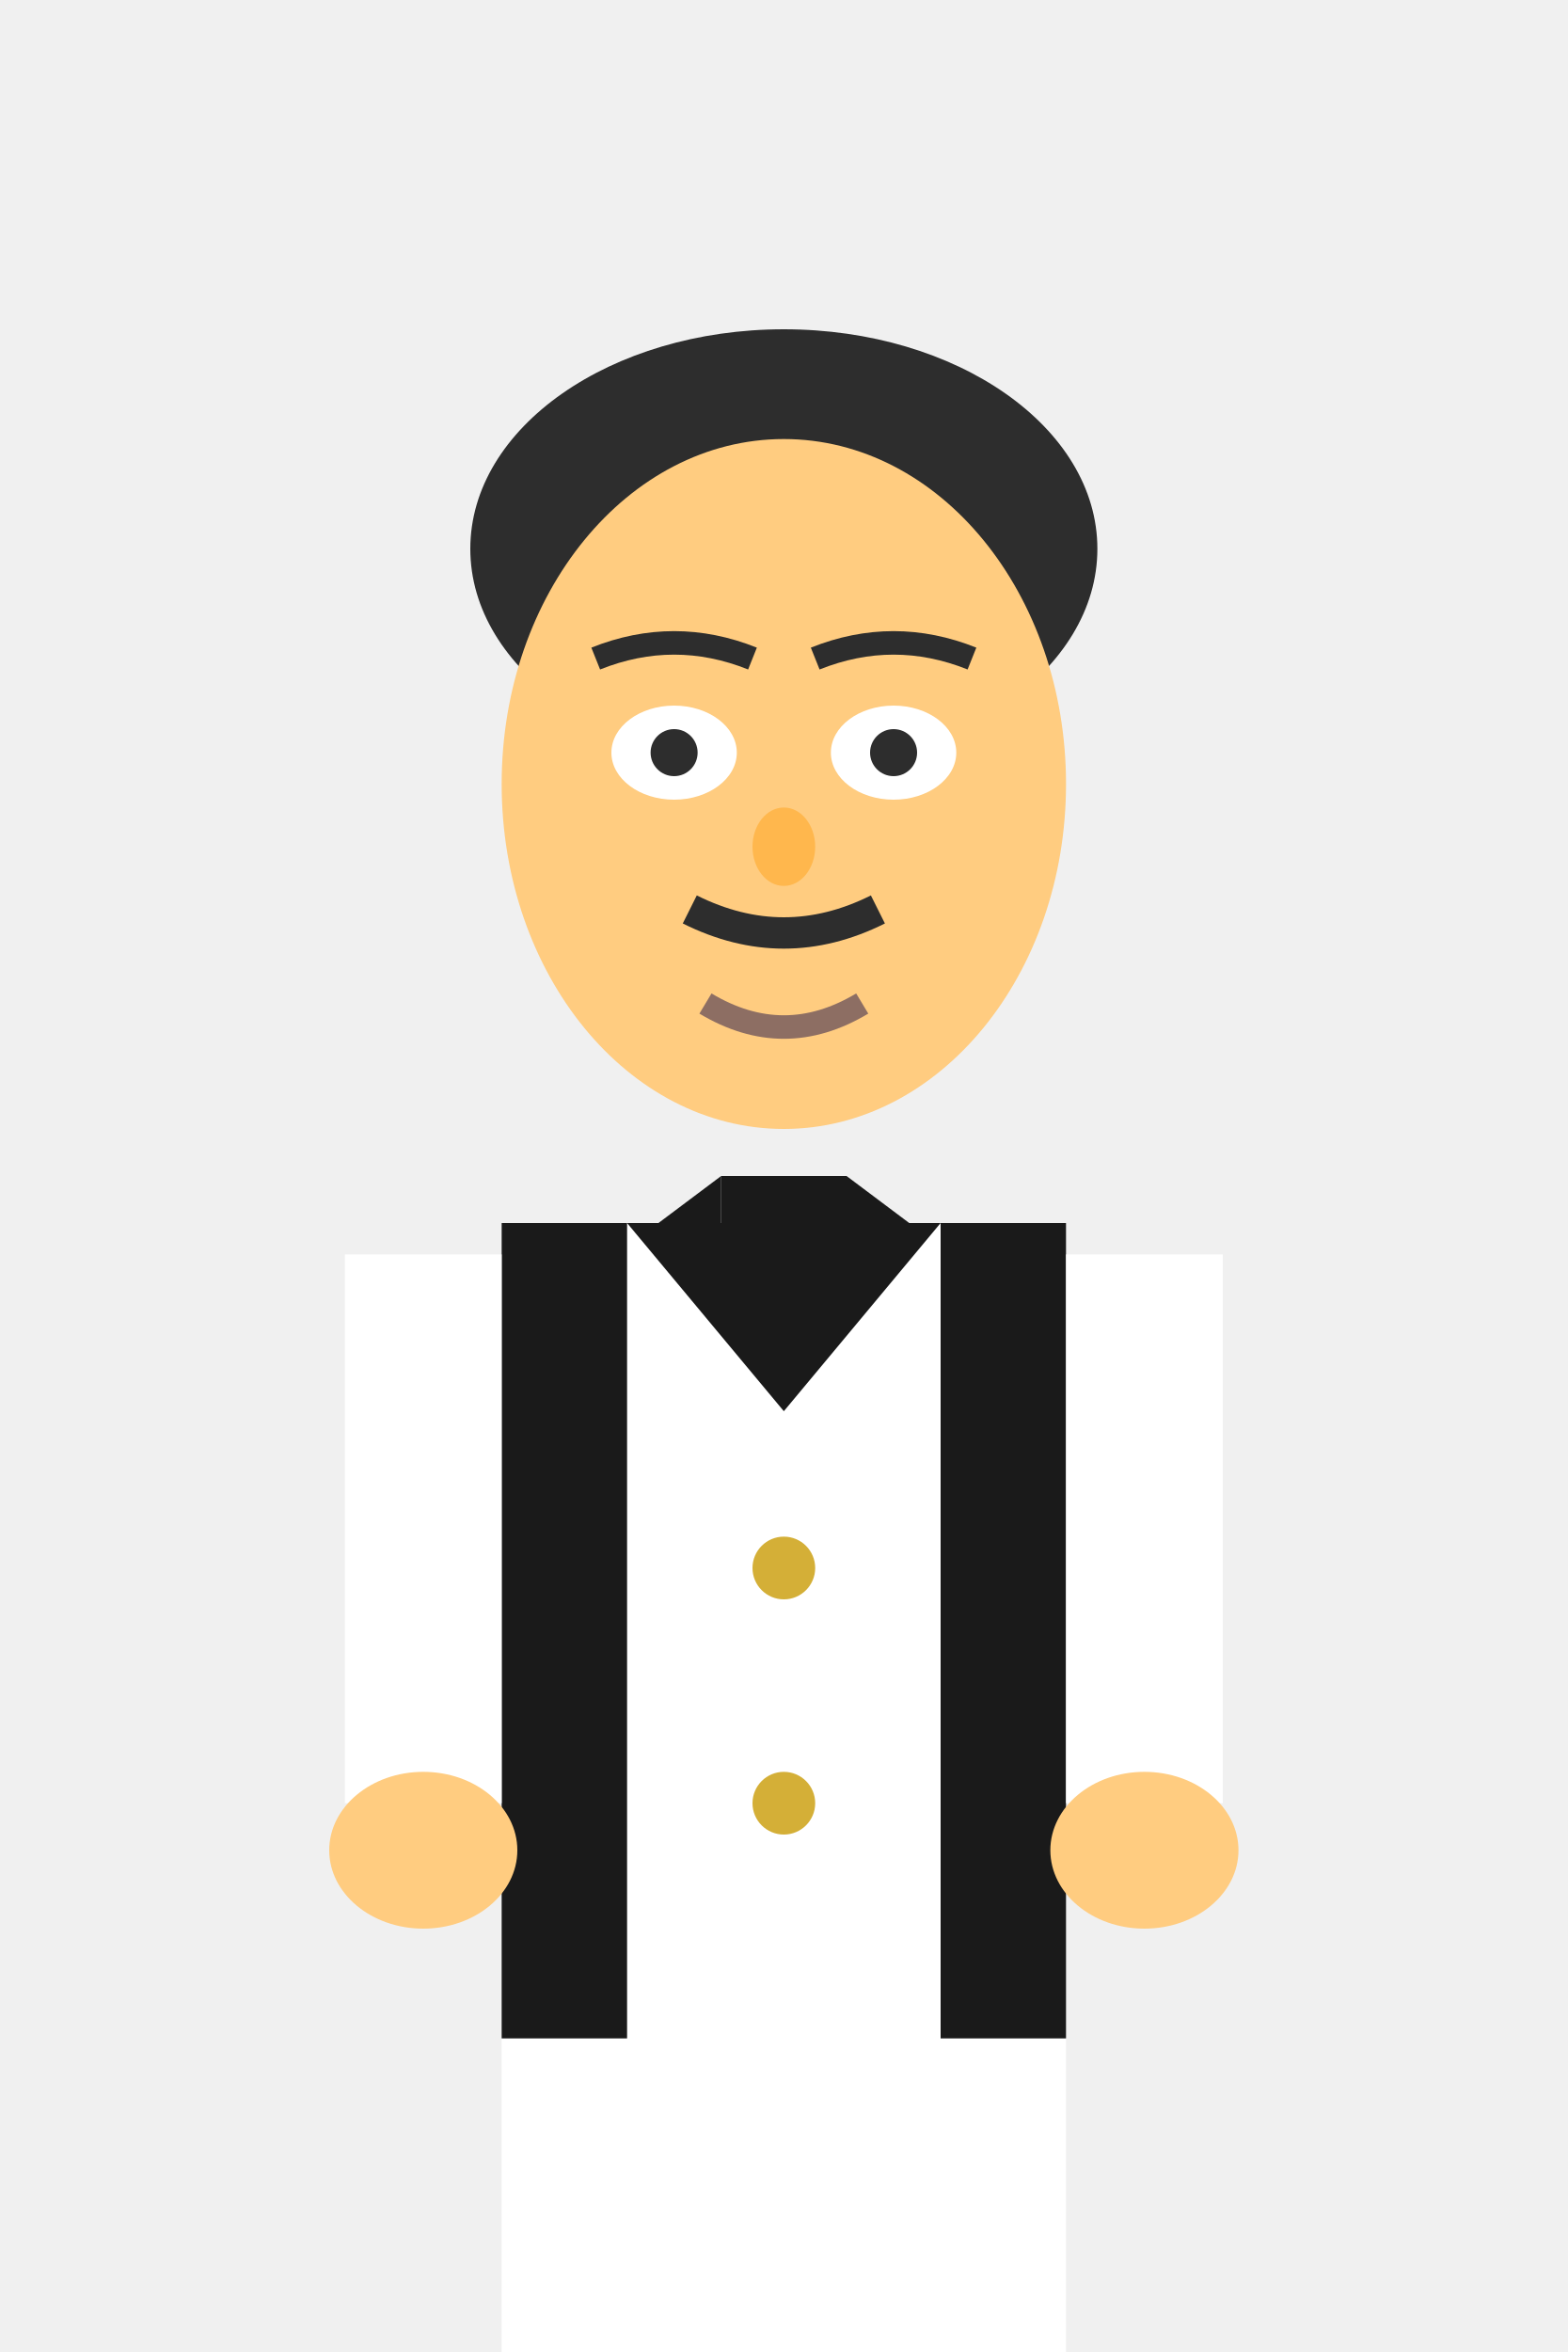
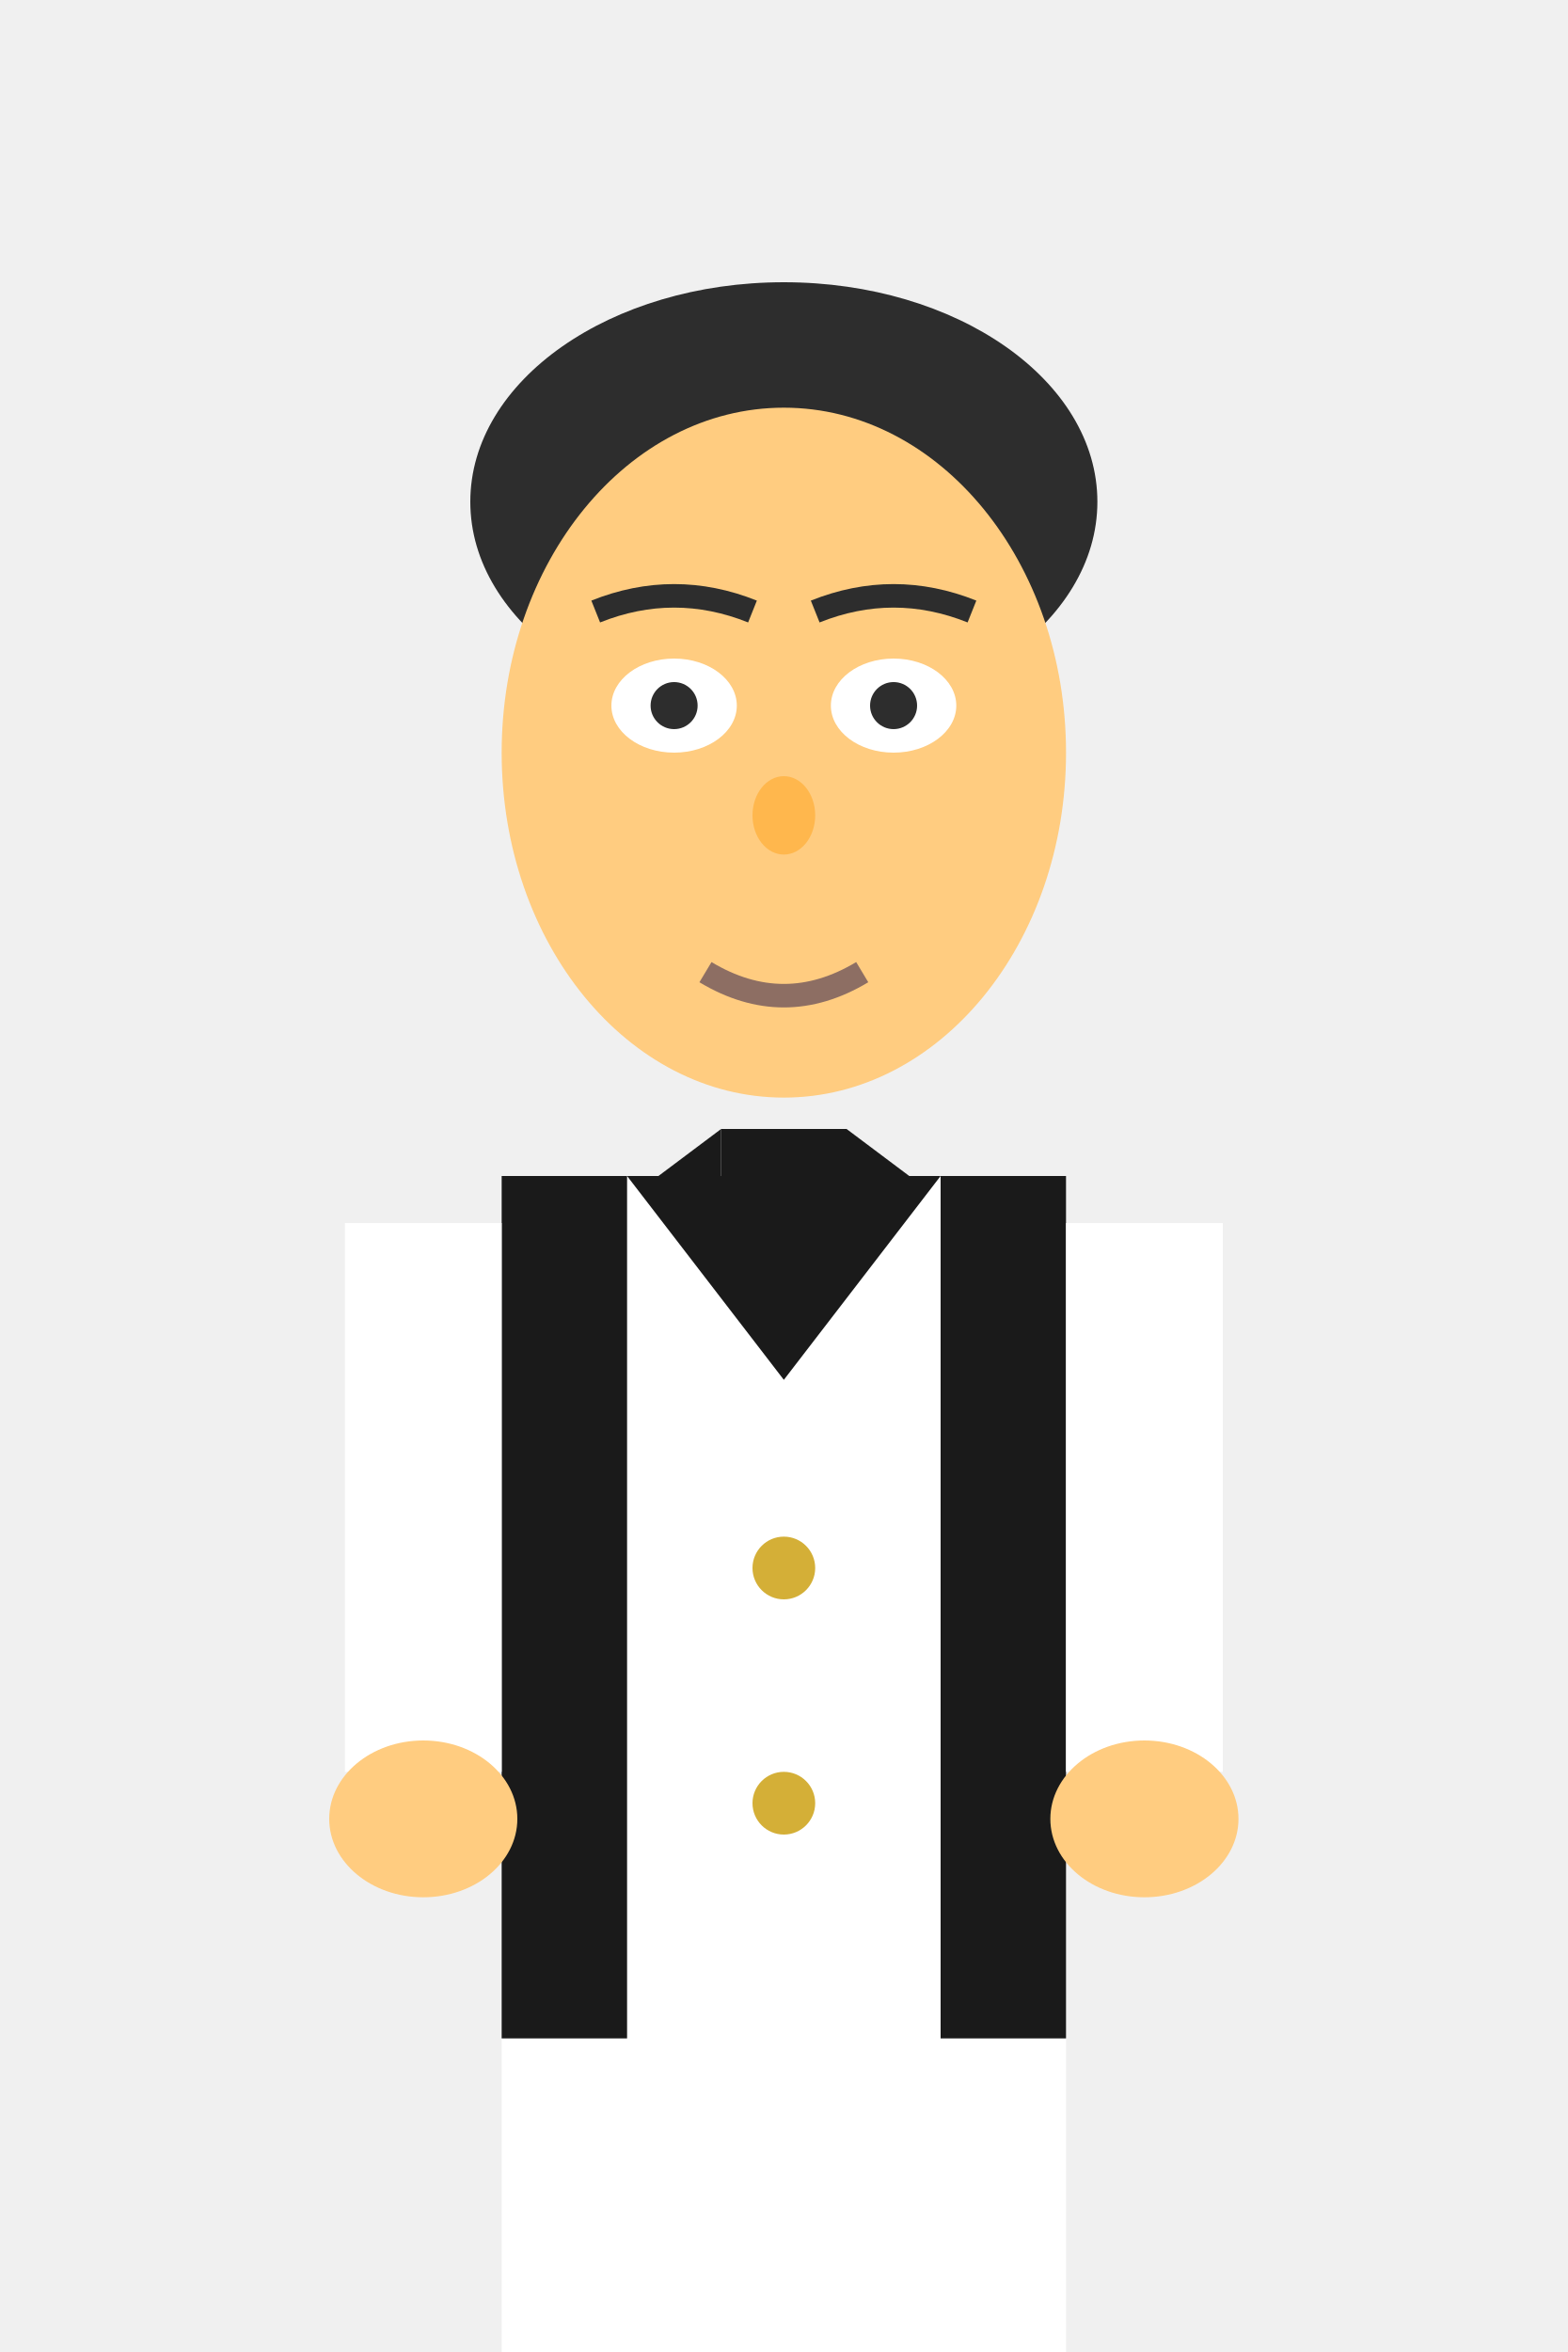
<svg xmlns="http://www.w3.org/2000/svg" viewBox="0 0 100 150" width="100" height="150">
  <g id="body">
-     <rect x="32" y="78" width="36" height="72" fill="#ffffff" />
-     <path d="M32 78 L40 78 L40 130 L32 130 Z" fill="#1a1a1a" />
-     <path d="M60 78 L68 78 L68 130 L60 130 Z" fill="#1a1a1a" />
-     <path d="M40 78 L50 90 L60 78" fill="#1a1a1a" />
+     <rect x="32" y="75" width="36" height="75" fill="#ffffff" />
+     <path d="M32 75 L40 75 L40 130 L32 130 Z" fill="#1a1a1a" />
+     <path d="M60 75 L68 75 L68 130 L60 130 Z" fill="#1a1a1a" />
+     <path d="M40 75 L50 88 L60 75" fill="#1a1a1a" />
    <circle cx="50" cy="100" r="2" fill="#d4af37" />
    <circle cx="50" cy="115" r="2" fill="#d4af37" />
-     <rect x="46" y="75" width="8" height="6" fill="#1a1a1a" />
-     <polygon points="42,78 46,75 46,81" fill="#1a1a1a" />
-     <polygon points="58,78 54,75 54,81" fill="#1a1a1a" />
-     <rect x="22" y="80" width="10" height="35" fill="#ffffff" />
-     <rect x="68" y="80" width="10" height="35" fill="#ffffff" />
-     <ellipse cx="27" cy="118" rx="6" ry="5" fill="#ffcc80" />
-     <ellipse cx="73" cy="118" rx="6" ry="5" fill="#ffcc80" />
+     <rect x="46" y="72" width="8" height="6" fill="#1a1a1a" />
+     <polygon points="42,75 46,72 46,78" fill="#1a1a1a" />
+     <polygon points="58,75 54,72 54,78" fill="#1a1a1a" />
+     <rect x="22" y="78" width="10" height="35" fill="#ffffff" />
+     <rect x="68" y="78" width="10" height="35" fill="#ffffff" />
+     <ellipse cx="27" cy="116" rx="6" ry="5" fill="#ffcc80" />
+     <ellipse cx="73" cy="116" rx="6" ry="5" fill="#ffcc80" />
  </g>
  <g id="head-top">
-     <ellipse cx="50" cy="35" rx="20" ry="14" fill="#2d2d2d" />
-     <ellipse cx="50" cy="50" rx="18" ry="22" fill="#ffcc80" />
-     <ellipse id="eye-left-white" cx="43" cy="48" rx="4" ry="3" fill="#ffffff" />
-     <ellipse id="eye-right-white" cx="57" cy="48" rx="4" ry="3" fill="#ffffff" />
-     <circle id="eye-left-pupil" class="pupil" cx="43" cy="48" r="1.5" fill="#2d2d2d" />
-     <circle id="eye-right-pupil" class="pupil" cx="57" cy="48" r="1.5" fill="#2d2d2d" />
-     <circle id="eye-left-highlight" cx="42" cy="47" r="1" fill="#fff" opacity="0" />
-     <circle id="eye-right-highlight" cx="56" cy="47" r="1" fill="#fff" opacity="0" />
-     <path id="brow-left-border" d="M38 44 Q43 42 48 44" stroke="#ffcc80" stroke-width="2" fill="none" />
-     <path id="brow-left" d="M38 42 Q43 40 48 42" stroke="#2d2d2d" stroke-width="1.5" fill="none" />
-     <path id="brow-right-border" d="M52 44 Q57 42 62 44" stroke="#ffcc80" stroke-width="2" fill="none" />
-     <path id="brow-right" d="M52 42 Q57 40 62 42" stroke="#2d2d2d" stroke-width="1.5" fill="none" />
-     <path d="M44 58 Q50 61 56 58" stroke="#2d2d2d" stroke-width="2" fill="none" />
-     <ellipse cx="50" cy="54" rx="2" ry="2.5" fill="#ffb74d" />
+     <ellipse cx="50" cy="32" rx="20" ry="14" fill="#2d2d2d" />
+     <ellipse cx="50" cy="48" rx="18" ry="22" fill="#ffcc80" />
+     <ellipse id="eye-left-white" cx="43" cy="45" rx="4" ry="3" fill="#ffffff" />
+     <ellipse id="eye-right-white" cx="57" cy="45" rx="4" ry="3" fill="#ffffff" />
+     <circle id="eye-left-pupil" class="pupil" cx="43" cy="45" r="1.5" fill="#2d2d2d" />
+     <circle id="eye-right-pupil" class="pupil" cx="57" cy="45" r="1.5" fill="#2d2d2d" />
+     <circle id="eye-left-highlight" cx="42" cy="44" r="1" fill="#fff" opacity="0" />
+     <circle id="eye-right-highlight" cx="56" cy="44" r="1" fill="#fff" opacity="0" />
+     <path id="brow-left-border" d="M38 41 Q43 39 48 41" stroke="#ffcc80" stroke-width="2" fill="none" />
+     <path id="brow-left" d="M38 39 Q43 37 48 39" stroke="#2d2d2d" stroke-width="1.5" fill="none" />
+     <path id="brow-right-border" d="M52 41 Q57 39 62 41" stroke="#ffcc80" stroke-width="2" fill="none" />
+     <path id="brow-right" d="M52 39 Q57 37 62 39" stroke="#2d2d2d" stroke-width="1.5" fill="none" />
+     <ellipse cx="50" cy="52" rx="2" ry="2.5" fill="#ffb74d" />
  </g>
  <g id="head-bottom">
-     <path id="mouth-closed" d="M45 64 Q50 67 55 64" stroke="#8d6e63" stroke-width="1.5" fill="none" />
-     <ellipse id="mouth-open" cx="50" cy="65" rx="4" ry="3" fill="#5d4037" opacity="0" />
+     <path id="mouth-closed" d="M45 62 Q50 65 55 62" stroke="#8d6e63" stroke-width="1.5" fill="none" />
+     <ellipse id="mouth-open" cx="50" cy="63" rx="4" ry="3" fill="#5d4037" opacity="0" />
  </g>
</svg>
